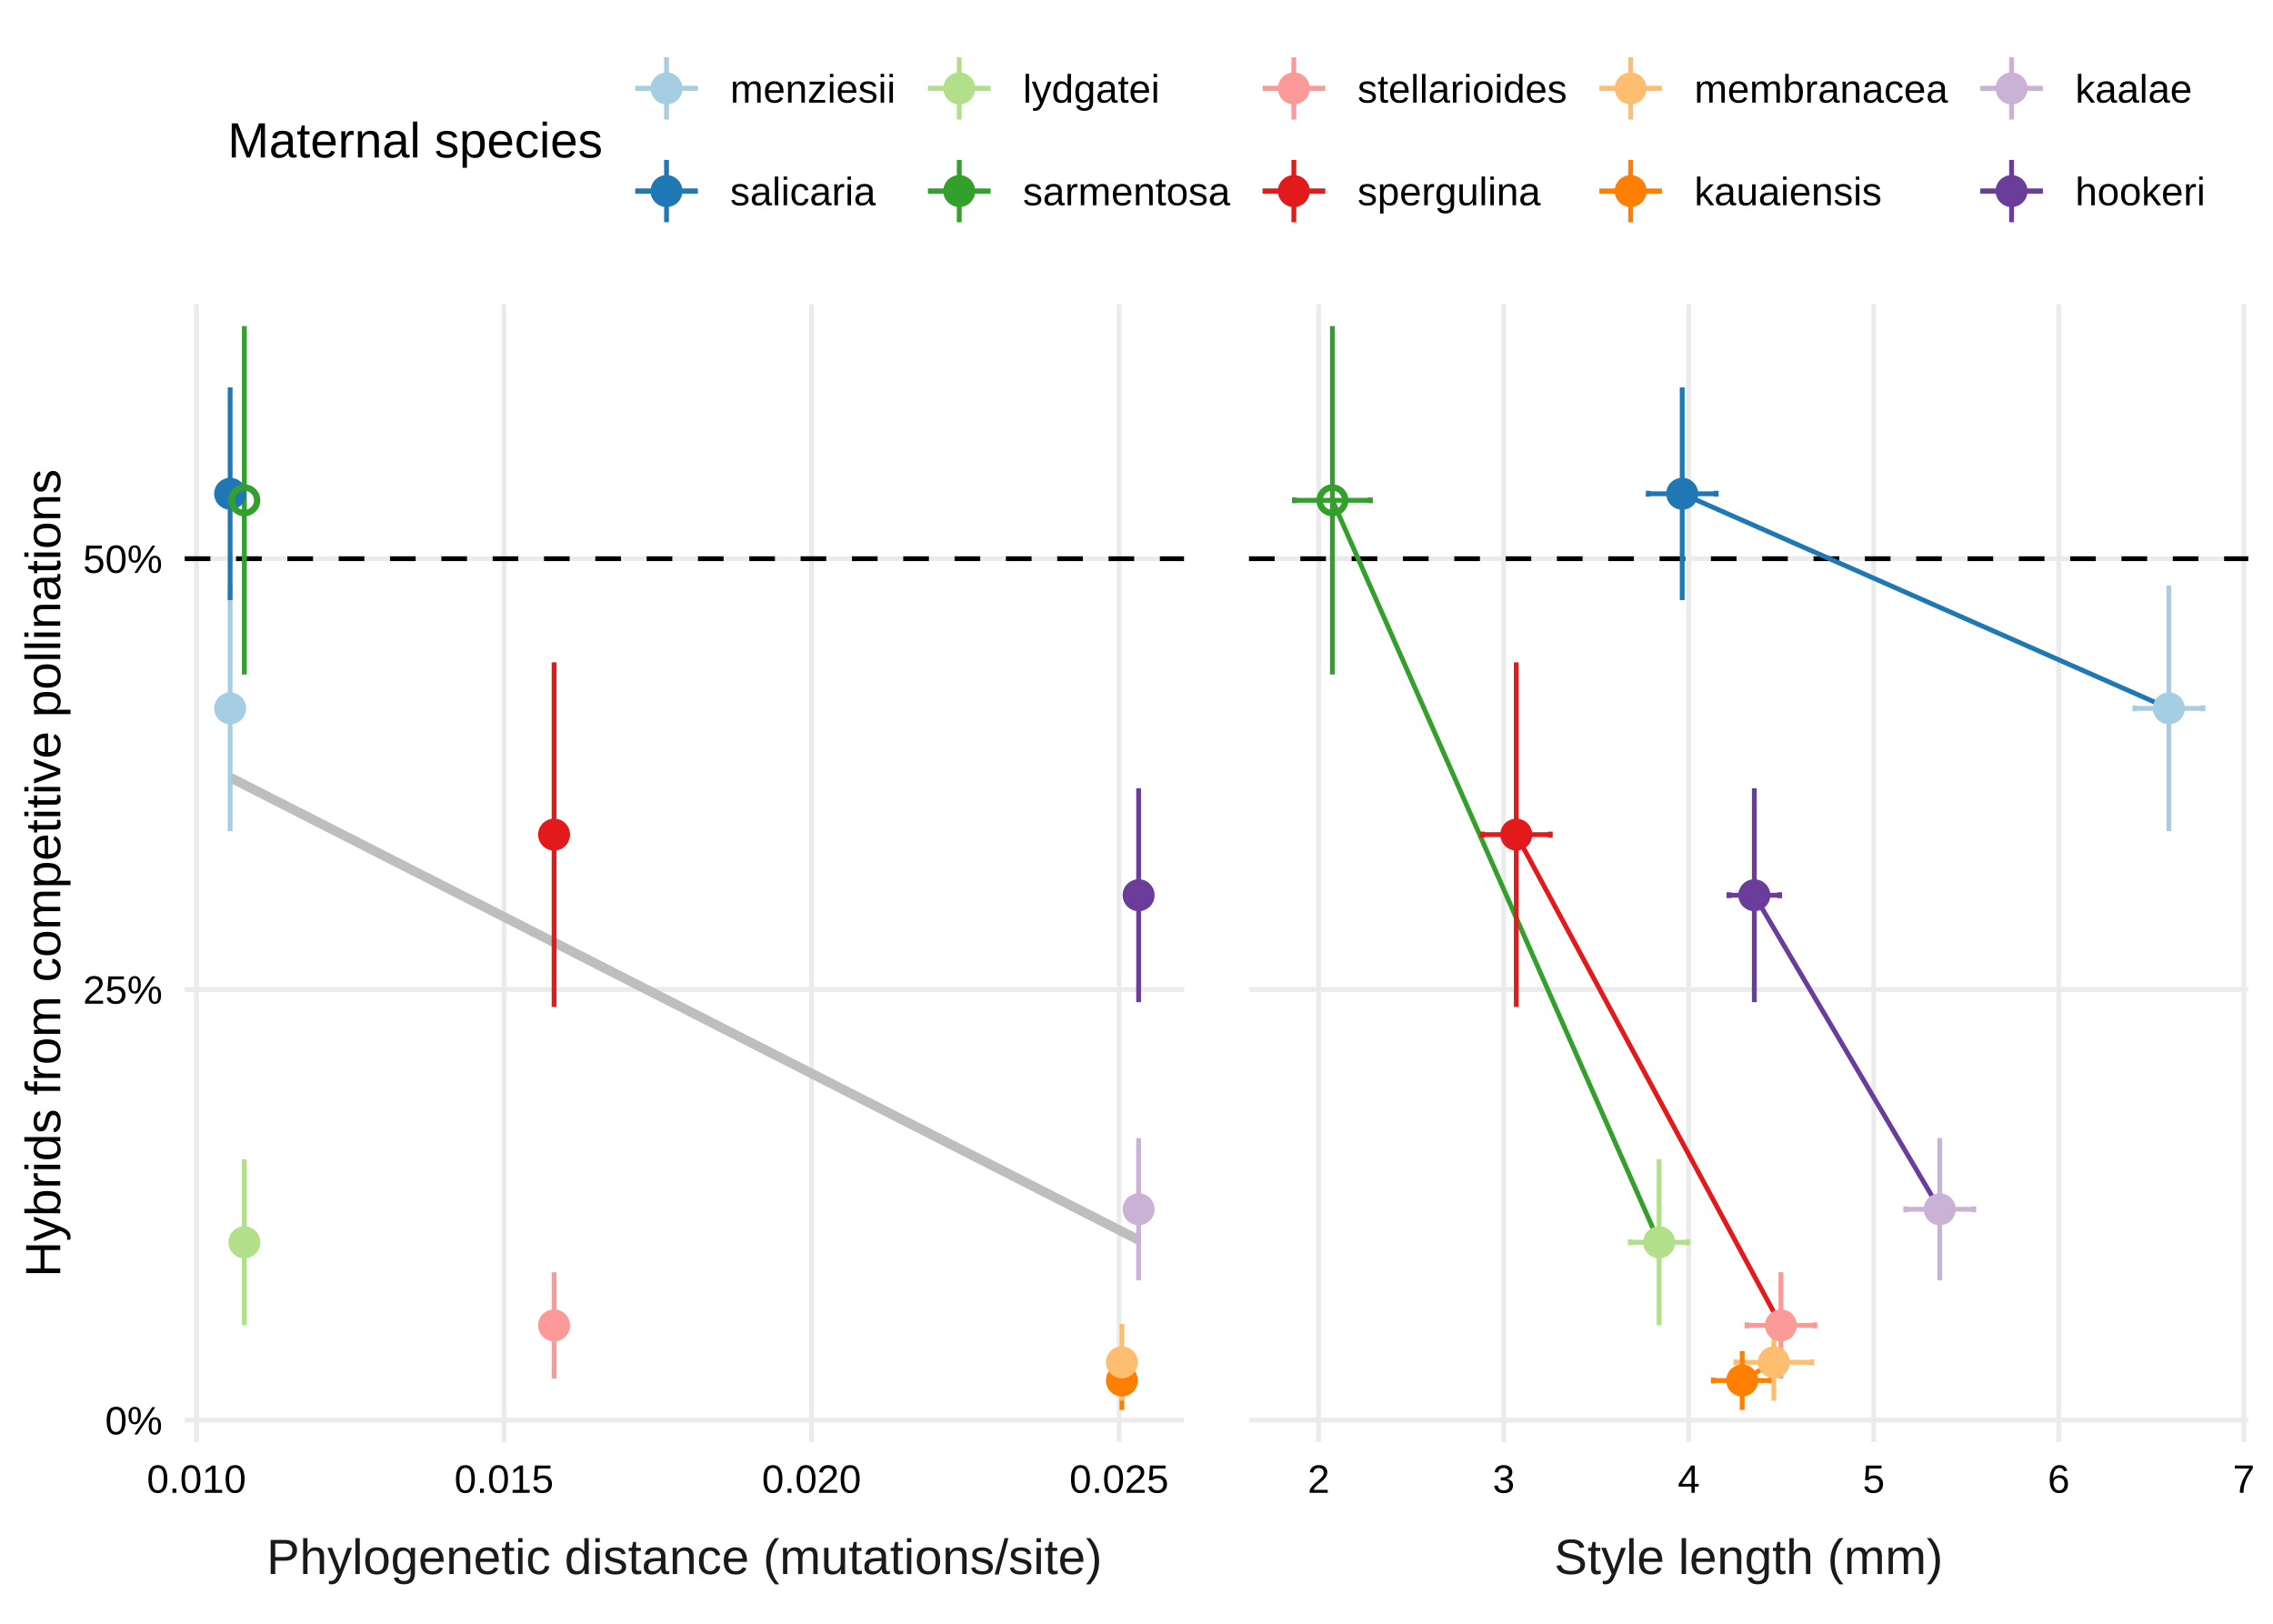
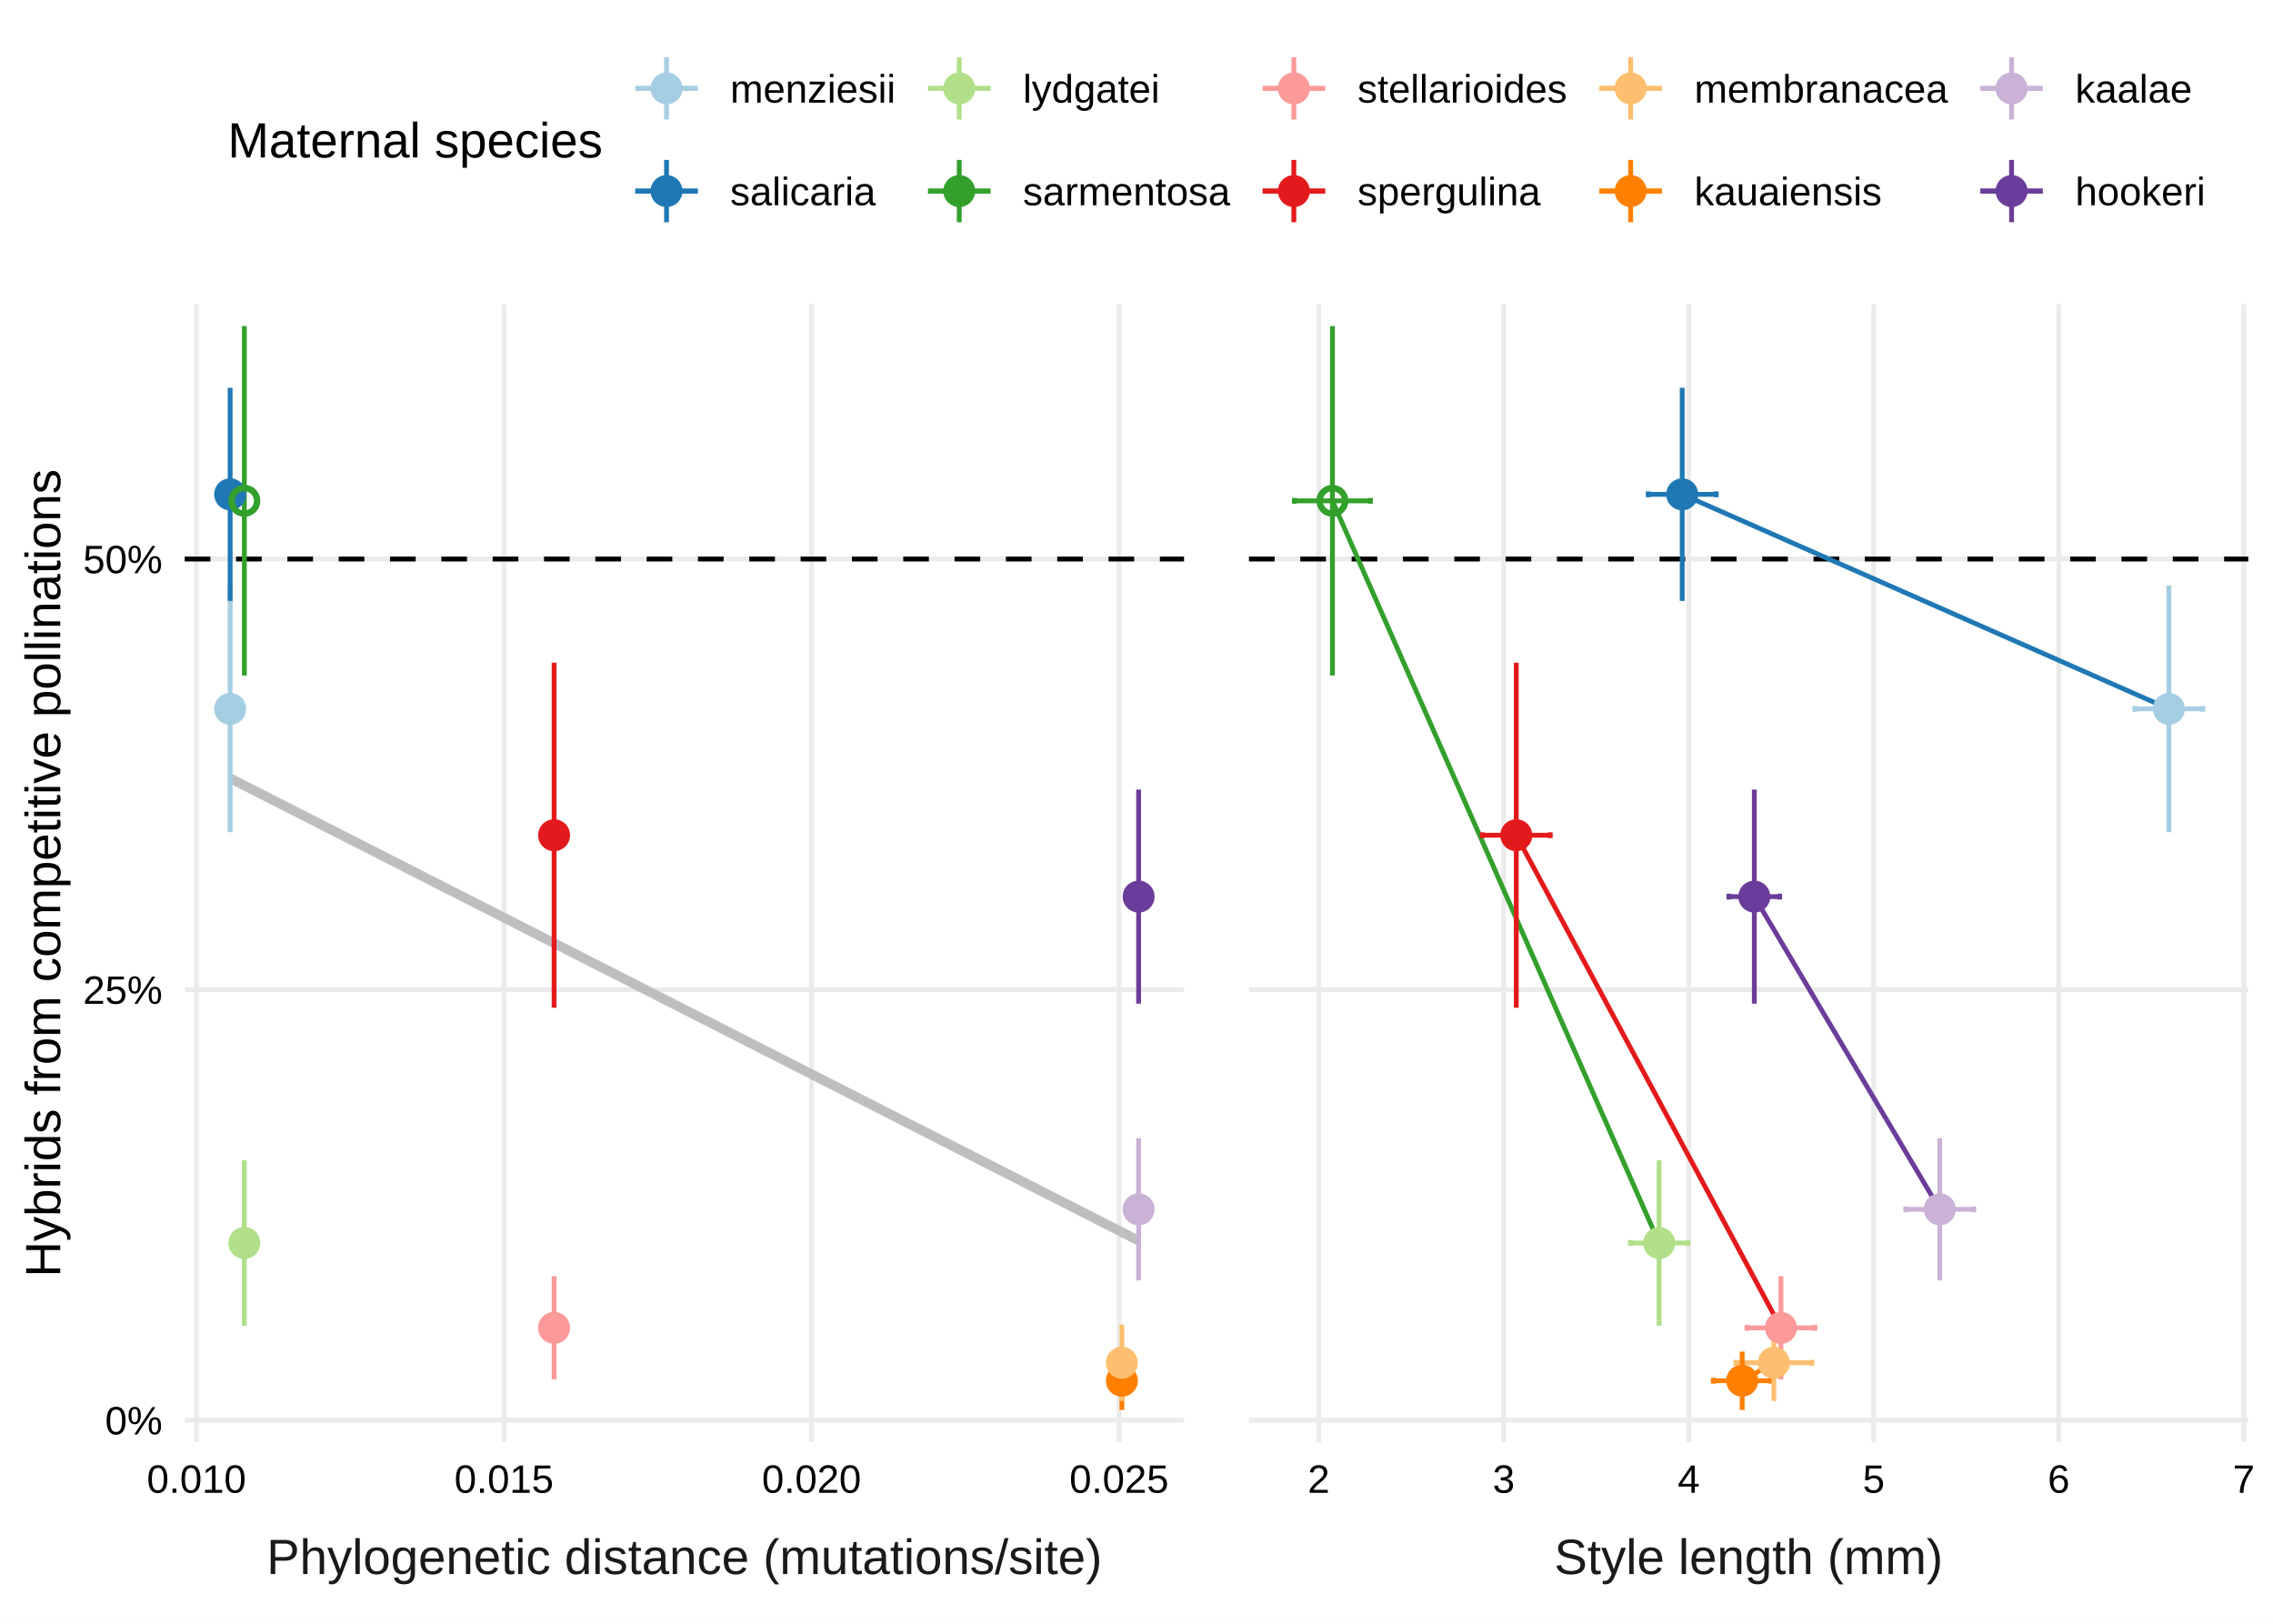
<svg xmlns="http://www.w3.org/2000/svg" width="504.00pt" height="360.00pt" viewBox="0 0 504.00 360.00">
  <g class="svglite">
    <defs>
      <style type="text/css">
    .svglite line, .svglite polyline, .svglite polygon, .svglite path, .svglite rect, .svglite circle {
      fill: none;
      stroke: #000000;
      stroke-linecap: round;
      stroke-linejoin: round;
      stroke-miterlimit: 10.00;
    }
    .svglite text {
      white-space: pre;
    }
    .svglite g.glyphgroup path {
      fill: inherit;
      stroke: none;
    }
  </style>
    </defs>
    <rect width="100%" height="100%" style="stroke: none; fill: #FFFFFF;" />
    <defs>
      <clipPath id="cpMC4wMHw1MDQuMDB8MC4wMHwzNjAuMDA=">
        <rect x="0.00" y="0.00" width="504.00" height="360.00" />
      </clipPath>
    </defs>
    <g clip-path="url(#cpMC4wMHw1MDQuMDB8MC4wMHwzNjAuMDA=)">
</g>
    <defs>
      <clipPath id="cpNDAuOTZ8MjYyLjU0fDY3LjQ0fDMxOS43NA==">
        <rect x="40.96" y="67.44" width="221.58" height="252.30" />
      </clipPath>
    </defs>
    <g clip-path="url(#cpNDAuOTZ8MjYyLjU0fDY3LjQ0fDMxOS43NA==)">
      <polyline points="40.96,314.88 262.54,314.88 " style="stroke-width: 1.07; stroke: #EBEBEB; stroke-linecap: butt;" />
-       <polyline points="40.96,219.38 262.54,219.38 " style="stroke-width: 1.07; stroke: #EBEBEB; stroke-linecap: butt;" />
-       <polyline points="40.96,123.87 262.54,123.87 " style="stroke-width: 1.07; stroke: #EBEBEB; stroke-linecap: butt;" />
+       <polyline points="40.96,219.41 262.54,219.41 " style="stroke-width: 1.07; stroke: #EBEBEB; stroke-linecap: butt;" />
+       <polyline points="40.96,123.94 262.54,123.94 " style="stroke-width: 1.07; stroke: #EBEBEB; stroke-linecap: butt;" />
      <polyline points="43.57,319.74 43.57,67.44 " style="stroke-width: 1.07; stroke: #EBEBEB; stroke-linecap: butt;" />
      <polyline points="111.76,319.74 111.76,67.44 " style="stroke-width: 1.07; stroke: #EBEBEB; stroke-linecap: butt;" />
      <polyline points="179.95,319.74 179.95,67.44 " style="stroke-width: 1.07; stroke: #EBEBEB; stroke-linecap: butt;" />
      <polyline points="248.14,319.74 248.14,67.44 " style="stroke-width: 1.07; stroke: #EBEBEB; stroke-linecap: butt;" />
-       <line x1="40.96" y1="123.87" x2="262.54" y2="123.87" style="stroke-width: 1.07; stroke-dasharray: 5.69,5.69; stroke-linecap: butt;" />
-       <polyline points="51.03,172.37 53.58,173.66 56.13,174.96 58.68,176.26 61.23,177.56 63.78,178.86 66.33,180.15 68.88,181.45 71.43,182.75 73.98,184.05 76.53,185.35 79.08,186.64 81.63,187.94 84.18,189.24 86.73,190.54 89.28,191.84 91.82,193.14 94.37,194.43 96.92,195.73 99.47,197.03 102.02,198.33 104.57,199.63 107.12,200.92 109.67,202.22 112.22,203.52 114.77,204.82 117.32,206.12 119.87,207.42 122.42,208.71 124.97,210.01 127.52,211.31 130.07,212.61 132.62,213.91 135.17,215.20 137.72,216.50 140.27,217.80 142.82,219.10 145.37,220.40 147.92,221.69 150.47,222.99 153.02,224.29 155.57,225.59 158.12,226.89 160.67,228.19 163.22,229.48 165.77,230.78 168.32,232.08 170.87,233.38 173.42,234.68 175.97,235.97 178.52,237.27 181.07,238.57 183.62,239.87 186.17,241.17 188.72,242.47 191.27,243.76 193.82,245.06 196.37,246.36 198.92,247.66 201.47,248.96 204.02,250.25 206.57,251.55 209.12,252.85 211.67,254.15 214.22,255.45 216.77,256.75 219.32,258.04 221.87,259.34 224.42,260.64 226.97,261.94 229.52,263.24 232.07,264.53 234.62,265.83 237.17,267.13 239.72,268.43 242.27,269.73 244.82,271.02 247.37,272.32 249.92,273.62 252.47,274.92 " style="stroke-width: 2.13; stroke: #BEBEBE; stroke-linecap: butt;" />
-       <line x1="252.47" y1="222.19" x2="252.47" y2="174.76" style="stroke-width: 1.07; stroke: #6A3D9A; stroke-linecap: butt;" />
-       <line x1="252.47" y1="283.87" x2="252.47" y2="252.34" style="stroke-width: 1.07; stroke: #CAB2D6; stroke-linecap: butt;" />
-       <line x1="248.76" y1="312.59" x2="248.76" y2="299.55" style="stroke-width: 1.07; stroke: #FF7F00; stroke-linecap: butt;" />
-       <line x1="54.18" y1="293.83" x2="54.18" y2="257.03" style="stroke-width: 1.07; stroke: #B2DF8A; stroke-linecap: butt;" />
-       <line x1="248.76" y1="310.56" x2="248.76" y2="293.51" style="stroke-width: 1.07; stroke: #FDBF6F; stroke-linecap: butt;" />
-       <line x1="51.03" y1="184.29" x2="51.03" y2="129.81" style="stroke-width: 1.07; stroke: #A6CEE3; stroke-linecap: butt;" />
-       <line x1="51.03" y1="133.04" x2="51.03" y2="85.90" style="stroke-width: 1.07; stroke: #1F78B4; stroke-linecap: butt;" />
-       <line x1="54.18" y1="149.55" x2="54.18" y2="72.29" style="stroke-width: 1.07; stroke: #33A02C; stroke-linecap: butt;" />
-       <line x1="122.86" y1="223.24" x2="122.86" y2="146.84" style="stroke-width: 1.07; stroke: #E31A1C; stroke-linecap: butt;" />
-       <line x1="122.86" y1="305.65" x2="122.86" y2="282.06" style="stroke-width: 1.07; stroke: #FB9A99; stroke-linecap: butt;" />
-       <circle cx="252.47" cy="198.48" r="2.84" style="stroke-width: 1.42; stroke: #6A3D9A; fill: #6A3D9A;" />
-       <circle cx="252.47" cy="268.11" r="2.84" style="stroke-width: 1.42; stroke: #CAB2D6; fill: #CAB2D6;" />
-       <circle cx="248.76" cy="306.07" r="2.84" style="stroke-width: 1.42; stroke: #FF7F00; fill: #FF7F00;" />
-       <circle cx="54.18" cy="275.43" r="2.84" style="stroke-width: 1.42; stroke: #B2DF8A; fill: #B2DF8A;" />
-       <circle cx="248.76" cy="302.03" r="2.84" style="stroke-width: 1.42; stroke: #FDBF6F; fill: #FDBF6F;" />
-       <circle cx="51.03" cy="157.05" r="2.84" style="stroke-width: 1.42; stroke: #A6CEE3; fill: #A6CEE3;" />
-       <circle cx="51.03" cy="109.47" r="2.84" style="stroke-width: 1.42; stroke: #1F78B4; fill: #1F78B4;" />
-       <circle cx="54.18" cy="110.92" r="2.84" style="stroke-width: 1.42; stroke: #33A02C;" />
-       <circle cx="122.86" cy="185.04" r="2.84" style="stroke-width: 1.42; stroke: #E31A1C; fill: #E31A1C;" />
-       <circle cx="122.86" cy="293.85" r="2.84" style="stroke-width: 1.42; stroke: #FB9A99; fill: #FB9A99;" />
+       <line x1="40.96" y1="123.94" x2="262.54" y2="123.94" style="stroke-width: 1.07; stroke-dasharray: 5.69,5.69; stroke-linecap: butt;" />
+       <polyline points="51.03,172.55 53.58,173.85 56.13,175.14 58.68,176.44 61.23,177.74 63.78,179.04 66.33,180.34 68.88,181.63 71.43,182.93 73.98,184.23 76.53,185.53 79.08,186.82 81.63,188.12 84.18,189.42 86.73,190.72 89.28,192.02 91.82,193.31 94.37,194.61 96.92,195.91 99.47,197.21 102.02,198.50 104.57,199.80 107.12,201.10 109.67,202.40 112.22,203.69 114.77,204.99 117.32,206.29 119.87,207.59 122.42,208.89 124.97,210.18 127.52,211.48 130.07,212.78 132.62,214.08 135.17,215.37 137.72,216.67 140.27,217.97 142.82,219.27 145.37,220.57 147.92,221.86 150.47,223.16 153.02,224.46 155.57,225.76 158.12,227.05 160.67,228.35 163.22,229.65 165.77,230.95 168.32,232.24 170.87,233.54 173.42,234.84 175.97,236.14 178.52,237.44 181.07,238.73 183.62,240.03 186.17,241.33 188.72,242.63 191.27,243.92 193.82,245.22 196.37,246.52 198.92,247.82 201.47,249.12 204.02,250.41 206.57,251.71 209.12,253.01 211.67,254.31 214.22,255.60 216.77,256.90 219.32,258.20 221.87,259.50 224.42,260.79 226.97,262.09 229.52,263.39 232.07,264.69 234.62,265.99 237.17,267.28 239.72,268.58 242.27,269.88 244.82,271.18 247.37,272.47 249.92,273.77 252.47,275.07 " style="stroke-width: 2.13; stroke: #BEBEBE; stroke-linecap: butt;" />
+       <line x1="252.47" y1="222.53" x2="252.47" y2="175.05" style="stroke-width: 1.07; stroke: #6A3D9A; stroke-linecap: butt;" />
+       <line x1="252.47" y1="283.89" x2="252.47" y2="252.35" style="stroke-width: 1.07; stroke: #CAB2D6; stroke-linecap: butt;" />
+       <line x1="248.76" y1="312.60" x2="248.76" y2="299.64" style="stroke-width: 1.07; stroke: #FF7F00; stroke-linecap: butt;" />
+       <line x1="54.18" y1="293.94" x2="54.18" y2="257.24" style="stroke-width: 1.07; stroke: #B2DF8A; stroke-linecap: butt;" />
+       <line x1="248.76" y1="310.60" x2="248.76" y2="293.67" style="stroke-width: 1.07; stroke: #FDBF6F; stroke-linecap: butt;" />
+       <line x1="51.03" y1="184.51" x2="51.03" y2="129.82" style="stroke-width: 1.07; stroke: #A6CEE3; stroke-linecap: butt;" />
+       <line x1="51.03" y1="133.23" x2="51.03" y2="85.97" style="stroke-width: 1.07; stroke: #1F78B4; stroke-linecap: butt;" />
+       <line x1="54.18" y1="149.78" x2="54.18" y2="72.29" style="stroke-width: 1.07; stroke: #33A02C; stroke-linecap: butt;" />
+       <line x1="122.86" y1="223.43" x2="122.86" y2="146.92" style="stroke-width: 1.07; stroke: #E31A1C; stroke-linecap: butt;" />
+       <line x1="122.86" y1="305.84" x2="122.86" y2="282.95" style="stroke-width: 1.07; stroke: #FB9A99; stroke-linecap: butt;" />
+       <circle cx="252.47" cy="198.79" r="2.84" style="stroke-width: 1.42; stroke: #6A3D9A; fill: #6A3D9A;" />
+       <circle cx="252.47" cy="268.12" r="2.84" style="stroke-width: 1.42; stroke: #CAB2D6; fill: #CAB2D6;" />
+       <circle cx="248.76" cy="306.12" r="2.84" style="stroke-width: 1.42; stroke: #FF7F00; fill: #FF7F00;" />
+       <circle cx="54.18" cy="275.59" r="2.84" style="stroke-width: 1.42; stroke: #B2DF8A; fill: #B2DF8A;" />
+       <circle cx="248.76" cy="302.13" r="2.84" style="stroke-width: 1.42; stroke: #FDBF6F; fill: #FDBF6F;" />
+       <circle cx="51.03" cy="157.16" r="2.84" style="stroke-width: 1.42; stroke: #A6CEE3; fill: #A6CEE3;" />
+       <circle cx="51.03" cy="109.60" r="2.84" style="stroke-width: 1.42; stroke: #1F78B4; fill: #1F78B4;" />
+       <circle cx="54.18" cy="111.04" r="2.84" style="stroke-width: 1.42; stroke: #33A02C;" />
+       <circle cx="122.86" cy="185.18" r="2.84" style="stroke-width: 1.42; stroke: #E31A1C; fill: #E31A1C;" />
+       <circle cx="122.86" cy="294.40" r="2.84" style="stroke-width: 1.42; stroke: #FB9A99; fill: #FB9A99;" />
    </g>
    <g clip-path="url(#cpMC4wMHw1MDQuMDB8MC4wMHwzNjAuMDA=)">
</g>
    <defs>
      <clipPath id="cpMjc2Ljk0fDQ5OC41Mnw2Ny40NHwzMTkuNzQ=">
        <rect x="276.94" y="67.44" width="221.58" height="252.30" />
      </clipPath>
    </defs>
    <g clip-path="url(#cpMjc2Ljk0fDQ5OC41Mnw2Ny40NHwzMTkuNzQ=)">
      <polyline points="276.94,314.88 498.52,314.88 " style="stroke-width: 1.07; stroke: #EBEBEB; stroke-linecap: butt;" />
-       <polyline points="276.94,219.38 498.52,219.38 " style="stroke-width: 1.07; stroke: #EBEBEB; stroke-linecap: butt;" />
-       <polyline points="276.94,123.87 498.52,123.87 " style="stroke-width: 1.07; stroke: #EBEBEB; stroke-linecap: butt;" />
+       <polyline points="276.94,219.41 498.52,219.41 " style="stroke-width: 1.07; stroke: #EBEBEB; stroke-linecap: butt;" />
+       <polyline points="276.94,123.94 498.52,123.94 " style="stroke-width: 1.07; stroke: #EBEBEB; stroke-linecap: butt;" />
      <polyline points="292.40,319.74 292.40,67.44 " style="stroke-width: 1.07; stroke: #EBEBEB; stroke-linecap: butt;" />
      <polyline points="333.43,319.74 333.43,67.44 " style="stroke-width: 1.07; stroke: #EBEBEB; stroke-linecap: butt;" />
      <polyline points="374.45,319.74 374.45,67.44 " style="stroke-width: 1.07; stroke: #EBEBEB; stroke-linecap: butt;" />
      <polyline points="415.47,319.74 415.47,67.44 " style="stroke-width: 1.07; stroke: #EBEBEB; stroke-linecap: butt;" />
      <polyline points="456.49,319.74 456.49,67.44 " style="stroke-width: 1.07; stroke: #EBEBEB; stroke-linecap: butt;" />
      <polyline points="497.52,319.74 497.52,67.44 " style="stroke-width: 1.07; stroke: #EBEBEB; stroke-linecap: butt;" />
-       <line x1="276.94" y1="123.87" x2="498.52" y2="123.87" style="stroke-width: 1.07; stroke-dasharray: 5.69,5.69; stroke-linecap: butt;" />
-       <line x1="373.00" y1="109.47" x2="480.91" y2="157.05" style="stroke-width: 1.07; stroke: #1F78B4; stroke-linecap: butt;" />
-       <line x1="295.44" y1="110.92" x2="367.88" y2="275.43" style="stroke-width: 1.07; stroke: #33A02C; stroke-linecap: butt;" />
-       <line x1="336.21" y1="185.04" x2="394.89" y2="293.85" style="stroke-width: 1.07; stroke: #E31A1C; stroke-linecap: butt;" />
-       <line x1="386.30" y1="306.07" x2="393.32" y2="302.03" style="stroke-width: 1.07; stroke: #FF7F00; stroke-linecap: butt;" />
-       <line x1="388.99" y1="198.48" x2="430.11" y2="268.11" style="stroke-width: 1.07; stroke: #6A3D9A; stroke-linecap: butt;" />
-       <polyline points="394.62,199.13 394.62,197.82 " style="stroke-width: 1.07; stroke: #6A3D9A; stroke-linecap: butt;" />
-       <polyline points="394.62,198.48 383.36,198.48 " style="stroke-width: 1.07; stroke: #6A3D9A; stroke-linecap: butt;" />
-       <polyline points="383.36,199.13 383.36,197.82 " style="stroke-width: 1.07; stroke: #6A3D9A; stroke-linecap: butt;" />
-       <polyline points="437.65,268.76 437.65,267.45 " style="stroke-width: 1.07; stroke: #CAB2D6; stroke-linecap: butt;" />
-       <polyline points="437.65,268.11 422.57,268.11 " style="stroke-width: 1.07; stroke: #CAB2D6; stroke-linecap: butt;" />
-       <polyline points="422.57,268.76 422.57,267.45 " style="stroke-width: 1.07; stroke: #CAB2D6; stroke-linecap: butt;" />
-       <polyline points="392.71,306.72 392.71,305.41 " style="stroke-width: 1.07; stroke: #FF7F00; stroke-linecap: butt;" />
-       <polyline points="392.71,306.07 379.90,306.07 " style="stroke-width: 1.07; stroke: #FF7F00; stroke-linecap: butt;" />
-       <polyline points="379.90,306.72 379.90,305.41 " style="stroke-width: 1.07; stroke: #FF7F00; stroke-linecap: butt;" />
-       <polyline points="374.26,276.08 374.26,274.77 " style="stroke-width: 1.07; stroke: #B2DF8A; stroke-linecap: butt;" />
-       <polyline points="374.26,275.43 361.51,275.43 " style="stroke-width: 1.07; stroke: #B2DF8A; stroke-linecap: butt;" />
-       <polyline points="361.51,276.08 361.51,274.77 " style="stroke-width: 1.07; stroke: #B2DF8A; stroke-linecap: butt;" />
-       <polyline points="401.75,302.68 401.75,301.38 " style="stroke-width: 1.07; stroke: #FDBF6F; stroke-linecap: butt;" />
-       <polyline points="401.75,302.03 384.89,302.03 " style="stroke-width: 1.07; stroke: #FDBF6F; stroke-linecap: butt;" />
-       <polyline points="384.89,302.68 384.89,301.38 " style="stroke-width: 1.07; stroke: #FDBF6F; stroke-linecap: butt;" />
-       <polyline points="488.45,157.70 488.45,156.40 " style="stroke-width: 1.07; stroke: #A6CEE3; stroke-linecap: butt;" />
-       <polyline points="488.45,157.05 473.37,157.05 " style="stroke-width: 1.07; stroke: #A6CEE3; stroke-linecap: butt;" />
-       <polyline points="473.37,157.70 473.37,156.40 " style="stroke-width: 1.07; stroke: #A6CEE3; stroke-linecap: butt;" />
-       <polyline points="380.54,110.12 380.54,108.81 " style="stroke-width: 1.07; stroke: #1F78B4; stroke-linecap: butt;" />
-       <polyline points="380.54,109.47 365.47,109.47 " style="stroke-width: 1.07; stroke: #1F78B4; stroke-linecap: butt;" />
-       <polyline points="365.47,110.12 365.47,108.81 " style="stroke-width: 1.07; stroke: #1F78B4; stroke-linecap: butt;" />
-       <polyline points="303.87,111.57 303.87,110.27 " style="stroke-width: 1.07; stroke: #33A02C; stroke-linecap: butt;" />
-       <polyline points="303.87,110.92 287.01,110.92 " style="stroke-width: 1.07; stroke: #33A02C; stroke-linecap: butt;" />
-       <polyline points="287.01,111.57 287.01,110.27 " style="stroke-width: 1.07; stroke: #33A02C; stroke-linecap: butt;" />
-       <polyline points="343.75,185.70 343.75,184.39 " style="stroke-width: 1.07; stroke: #E31A1C; stroke-linecap: butt;" />
-       <polyline points="343.75,185.04 328.68,185.04 " style="stroke-width: 1.07; stroke: #E31A1C; stroke-linecap: butt;" />
-       <polyline points="328.68,185.70 328.68,184.39 " style="stroke-width: 1.07; stroke: #E31A1C; stroke-linecap: butt;" />
-       <polyline points="402.43,294.51 402.43,293.20 " style="stroke-width: 1.07; stroke: #FB9A99; stroke-linecap: butt;" />
-       <polyline points="402.43,293.85 387.36,293.85 " style="stroke-width: 1.07; stroke: #FB9A99; stroke-linecap: butt;" />
-       <polyline points="387.36,294.51 387.36,293.20 " style="stroke-width: 1.07; stroke: #FB9A99; stroke-linecap: butt;" />
-       <line x1="388.99" y1="222.19" x2="388.99" y2="174.76" style="stroke-width: 1.07; stroke: #6A3D9A; stroke-linecap: butt;" />
-       <line x1="430.11" y1="283.87" x2="430.11" y2="252.34" style="stroke-width: 1.07; stroke: #CAB2D6; stroke-linecap: butt;" />
-       <line x1="386.30" y1="312.59" x2="386.30" y2="299.55" style="stroke-width: 1.07; stroke: #FF7F00; stroke-linecap: butt;" />
-       <line x1="367.88" y1="293.83" x2="367.88" y2="257.03" style="stroke-width: 1.07; stroke: #B2DF8A; stroke-linecap: butt;" />
-       <line x1="393.32" y1="310.56" x2="393.32" y2="293.51" style="stroke-width: 1.07; stroke: #FDBF6F; stroke-linecap: butt;" />
-       <line x1="480.91" y1="184.29" x2="480.91" y2="129.81" style="stroke-width: 1.07; stroke: #A6CEE3; stroke-linecap: butt;" />
-       <line x1="373.00" y1="133.04" x2="373.00" y2="85.90" style="stroke-width: 1.07; stroke: #1F78B4; stroke-linecap: butt;" />
-       <line x1="295.44" y1="149.55" x2="295.44" y2="72.29" style="stroke-width: 1.07; stroke: #33A02C; stroke-linecap: butt;" />
-       <line x1="336.21" y1="223.24" x2="336.21" y2="146.84" style="stroke-width: 1.07; stroke: #E31A1C; stroke-linecap: butt;" />
-       <line x1="394.89" y1="305.65" x2="394.89" y2="282.06" style="stroke-width: 1.07; stroke: #FB9A99; stroke-linecap: butt;" />
-       <circle cx="388.99" cy="198.48" r="2.84" style="stroke-width: 1.42; stroke: #6A3D9A; fill: #6A3D9A;" />
-       <circle cx="430.11" cy="268.11" r="2.84" style="stroke-width: 1.42; stroke: #CAB2D6; fill: #CAB2D6;" />
-       <circle cx="386.30" cy="306.07" r="2.84" style="stroke-width: 1.42; stroke: #FF7F00; fill: #FF7F00;" />
-       <circle cx="367.88" cy="275.43" r="2.84" style="stroke-width: 1.42; stroke: #B2DF8A; fill: #B2DF8A;" />
-       <circle cx="393.32" cy="302.03" r="2.84" style="stroke-width: 1.42; stroke: #FDBF6F; fill: #FDBF6F;" />
-       <circle cx="480.91" cy="157.05" r="2.84" style="stroke-width: 1.42; stroke: #A6CEE3; fill: #A6CEE3;" />
-       <circle cx="373.00" cy="109.47" r="2.84" style="stroke-width: 1.42; stroke: #1F78B4; fill: #1F78B4;" />
-       <circle cx="295.44" cy="110.92" r="2.84" style="stroke-width: 1.42; stroke: #33A02C;" />
-       <circle cx="336.21" cy="185.04" r="2.84" style="stroke-width: 1.42; stroke: #E31A1C; fill: #E31A1C;" />
-       <circle cx="394.89" cy="293.85" r="2.84" style="stroke-width: 1.42; stroke: #FB9A99; fill: #FB9A99;" />
+       <line x1="276.94" y1="123.94" x2="498.52" y2="123.94" style="stroke-width: 1.07; stroke-dasharray: 5.69,5.69; stroke-linecap: butt;" />
+       <line x1="373.00" y1="109.60" x2="480.91" y2="157.16" style="stroke-width: 1.07; stroke: #1F78B4; stroke-linecap: butt;" />
+       <line x1="295.44" y1="111.04" x2="367.88" y2="275.59" style="stroke-width: 1.07; stroke: #33A02C; stroke-linecap: butt;" />
+       <line x1="336.21" y1="185.18" x2="394.89" y2="294.40" style="stroke-width: 1.07; stroke: #E31A1C; stroke-linecap: butt;" />
+       <line x1="386.30" y1="306.12" x2="393.32" y2="302.13" style="stroke-width: 1.07; stroke: #FF7F00; stroke-linecap: butt;" />
+       <line x1="388.99" y1="198.79" x2="430.11" y2="268.12" style="stroke-width: 1.07; stroke: #6A3D9A; stroke-linecap: butt;" />
+       <polyline points="394.62,199.44 394.62,198.15 " style="stroke-width: 1.07; stroke: #6A3D9A; stroke-linecap: butt;" />
+       <polyline points="394.62,198.79 383.36,198.79 " style="stroke-width: 1.07; stroke: #6A3D9A; stroke-linecap: butt;" />
+       <polyline points="383.36,199.44 383.36,198.15 " style="stroke-width: 1.07; stroke: #6A3D9A; stroke-linecap: butt;" />
+       <polyline points="437.65,268.76 437.65,267.47 " style="stroke-width: 1.07; stroke: #CAB2D6; stroke-linecap: butt;" />
+       <polyline points="437.65,268.12 422.57,268.12 " style="stroke-width: 1.07; stroke: #CAB2D6; stroke-linecap: butt;" />
+       <polyline points="422.57,268.76 422.57,267.47 " style="stroke-width: 1.07; stroke: #CAB2D6; stroke-linecap: butt;" />
+       <polyline points="392.71,306.77 392.71,305.47 " style="stroke-width: 1.07; stroke: #FF7F00; stroke-linecap: butt;" />
+       <polyline points="392.71,306.12 379.90,306.12 " style="stroke-width: 1.07; stroke: #FF7F00; stroke-linecap: butt;" />
+       <polyline points="379.90,306.77 379.90,305.47 " style="stroke-width: 1.07; stroke: #FF7F00; stroke-linecap: butt;" />
+       <polyline points="374.26,276.24 374.26,274.94 " style="stroke-width: 1.07; stroke: #B2DF8A; stroke-linecap: butt;" />
+       <polyline points="374.26,275.59 361.51,275.59 " style="stroke-width: 1.07; stroke: #B2DF8A; stroke-linecap: butt;" />
+       <polyline points="361.51,276.24 361.51,274.94 " style="stroke-width: 1.07; stroke: #B2DF8A; stroke-linecap: butt;" />
+       <polyline points="401.75,302.78 401.75,301.49 " style="stroke-width: 1.07; stroke: #FDBF6F; stroke-linecap: butt;" />
+       <polyline points="401.75,302.13 384.89,302.13 " style="stroke-width: 1.07; stroke: #FDBF6F; stroke-linecap: butt;" />
+       <polyline points="384.89,302.78 384.89,301.49 " style="stroke-width: 1.07; stroke: #FDBF6F; stroke-linecap: butt;" />
+       <polyline points="488.45,157.81 488.45,156.52 " style="stroke-width: 1.07; stroke: #A6CEE3; stroke-linecap: butt;" />
+       <polyline points="488.45,157.16 473.37,157.16 " style="stroke-width: 1.07; stroke: #A6CEE3; stroke-linecap: butt;" />
+       <polyline points="473.37,157.81 473.37,156.52 " style="stroke-width: 1.07; stroke: #A6CEE3; stroke-linecap: butt;" />
+       <polyline points="380.54,110.24 380.54,108.95 " style="stroke-width: 1.07; stroke: #1F78B4; stroke-linecap: butt;" />
+       <polyline points="380.54,109.60 365.47,109.60 " style="stroke-width: 1.07; stroke: #1F78B4; stroke-linecap: butt;" />
+       <polyline points="365.47,110.24 365.47,108.95 " style="stroke-width: 1.07; stroke: #1F78B4; stroke-linecap: butt;" />
+       <polyline points="303.87,111.68 303.87,110.39 " style="stroke-width: 1.07; stroke: #33A02C; stroke-linecap: butt;" />
+       <polyline points="303.87,111.04 287.01,111.04 " style="stroke-width: 1.07; stroke: #33A02C; stroke-linecap: butt;" />
+       <polyline points="287.01,111.68 287.01,110.39 " style="stroke-width: 1.07; stroke: #33A02C; stroke-linecap: butt;" />
+       <polyline points="343.75,185.82 343.75,184.53 " style="stroke-width: 1.07; stroke: #E31A1C; stroke-linecap: butt;" />
+       <polyline points="343.75,185.18 328.68,185.18 " style="stroke-width: 1.07; stroke: #E31A1C; stroke-linecap: butt;" />
+       <polyline points="328.68,185.82 328.68,184.53 " style="stroke-width: 1.07; stroke: #E31A1C; stroke-linecap: butt;" />
+       <polyline points="402.43,295.04 402.43,293.75 " style="stroke-width: 1.07; stroke: #FB9A99; stroke-linecap: butt;" />
+       <polyline points="402.43,294.40 387.36,294.40 " style="stroke-width: 1.07; stroke: #FB9A99; stroke-linecap: butt;" />
+       <polyline points="387.36,295.04 387.36,293.75 " style="stroke-width: 1.07; stroke: #FB9A99; stroke-linecap: butt;" />
+       <line x1="388.99" y1="222.53" x2="388.99" y2="175.05" style="stroke-width: 1.07; stroke: #6A3D9A; stroke-linecap: butt;" />
+       <line x1="430.11" y1="283.89" x2="430.11" y2="252.35" style="stroke-width: 1.07; stroke: #CAB2D6; stroke-linecap: butt;" />
+       <line x1="386.30" y1="312.60" x2="386.30" y2="299.64" style="stroke-width: 1.07; stroke: #FF7F00; stroke-linecap: butt;" />
+       <line x1="367.88" y1="293.94" x2="367.88" y2="257.24" style="stroke-width: 1.07; stroke: #B2DF8A; stroke-linecap: butt;" />
+       <line x1="393.32" y1="310.60" x2="393.32" y2="293.67" style="stroke-width: 1.07; stroke: #FDBF6F; stroke-linecap: butt;" />
+       <line x1="480.91" y1="184.51" x2="480.91" y2="129.82" style="stroke-width: 1.07; stroke: #A6CEE3; stroke-linecap: butt;" />
+       <line x1="373.00" y1="133.23" x2="373.00" y2="85.97" style="stroke-width: 1.07; stroke: #1F78B4; stroke-linecap: butt;" />
+       <line x1="295.44" y1="149.78" x2="295.44" y2="72.29" style="stroke-width: 1.07; stroke: #33A02C; stroke-linecap: butt;" />
+       <line x1="336.21" y1="223.43" x2="336.21" y2="146.92" style="stroke-width: 1.07; stroke: #E31A1C; stroke-linecap: butt;" />
+       <line x1="394.89" y1="305.84" x2="394.89" y2="282.95" style="stroke-width: 1.07; stroke: #FB9A99; stroke-linecap: butt;" />
+       <circle cx="388.99" cy="198.79" r="2.84" style="stroke-width: 1.42; stroke: #6A3D9A; fill: #6A3D9A;" />
+       <circle cx="430.11" cy="268.12" r="2.84" style="stroke-width: 1.42; stroke: #CAB2D6; fill: #CAB2D6;" />
+       <circle cx="386.30" cy="306.12" r="2.84" style="stroke-width: 1.42; stroke: #FF7F00; fill: #FF7F00;" />
+       <circle cx="367.88" cy="275.59" r="2.84" style="stroke-width: 1.42; stroke: #B2DF8A; fill: #B2DF8A;" />
+       <circle cx="393.32" cy="302.13" r="2.84" style="stroke-width: 1.42; stroke: #FDBF6F; fill: #FDBF6F;" />
+       <circle cx="480.91" cy="157.16" r="2.84" style="stroke-width: 1.42; stroke: #A6CEE3; fill: #A6CEE3;" />
+       <circle cx="373.00" cy="109.60" r="2.84" style="stroke-width: 1.42; stroke: #1F78B4; fill: #1F78B4;" />
+       <circle cx="295.44" cy="111.04" r="2.84" style="stroke-width: 1.42; stroke: #33A02C;" />
+       <circle cx="336.21" cy="185.18" r="2.84" style="stroke-width: 1.42; stroke: #E31A1C; fill: #E31A1C;" />
+       <circle cx="394.89" cy="294.40" r="2.84" style="stroke-width: 1.42; stroke: #FB9A99; fill: #FB9A99;" />
    </g>
    <g clip-path="url(#cpMC4wMHw1MDQuMDB8MC4wMHwzNjAuMDA=)">
</g>
    <defs>
      <clipPath id="cpNDAuOTZ8MjYyLjU0fDMzNS41NnwzNTQuNTI=">
        <rect x="40.96" y="335.56" width="221.58" height="18.96" />
      </clipPath>
    </defs>
    <g clip-path="url(#cpNDAuOTZ8MjYyLjU0fDMzNS41NnwzNTQuNTI=)">
      <text x="151.75" y="348.98" text-anchor="middle" style="font-size: 11.00px;fill: #1A1A1A; font-family: &quot;Arial&quot;;">Phylogenetic distance (mutations/site)</text>
    </g>
    <g clip-path="url(#cpMC4wMHw1MDQuMDB8MC4wMHwzNjAuMDA=)">
</g>
    <defs>
      <clipPath id="cpMjc2Ljk0fDQ5OC41MnwzMzUuNTZ8MzU0LjUy">
        <rect x="276.94" y="335.56" width="221.58" height="18.96" />
      </clipPath>
    </defs>
    <g clip-path="url(#cpMjc2Ljk0fDQ5OC41MnwzMzUuNTZ8MzU0LjUy)">
      <text x="387.73" y="348.98" text-anchor="middle" style="font-size: 11.00px;fill: #1A1A1A; font-family: &quot;Arial&quot;;">Style length (mm)</text>
    </g>
    <g clip-path="url(#cpMC4wMHw1MDQuMDB8MC4wMHwzNjAuMDA=)">
      <text x="43.57" y="330.97" text-anchor="middle" style="font-size: 8.80px; font-family: &quot;Arial&quot;;">0.010</text>
      <text x="111.76" y="330.97" text-anchor="middle" style="font-size: 8.80px; font-family: &quot;Arial&quot;;">0.015</text>
      <text x="179.95" y="330.97" text-anchor="middle" style="font-size: 8.80px; font-family: &quot;Arial&quot;;">0.020</text>
      <text x="248.14" y="330.97" text-anchor="middle" style="font-size: 8.80px; font-family: &quot;Arial&quot;;">0.025</text>
      <text x="292.40" y="330.97" text-anchor="middle" style="font-size: 8.80px; font-family: &quot;Arial&quot;;">2</text>
      <text x="333.43" y="330.97" text-anchor="middle" style="font-size: 8.80px; font-family: &quot;Arial&quot;;">3</text>
      <text x="374.45" y="330.97" text-anchor="middle" style="font-size: 8.80px; font-family: &quot;Arial&quot;;">4</text>
      <text x="415.47" y="330.97" text-anchor="middle" style="font-size: 8.80px; font-family: &quot;Arial&quot;;">5</text>
      <text x="456.49" y="330.97" text-anchor="middle" style="font-size: 8.80px; font-family: &quot;Arial&quot;;">6</text>
      <text x="497.52" y="330.97" text-anchor="middle" style="font-size: 8.80px; font-family: &quot;Arial&quot;;">7</text>
      <text x="36.02" y="318.03" text-anchor="end" style="font-size: 8.80px; font-family: &quot;Arial&quot;;">0%</text>
-       <text x="36.02" y="222.53" text-anchor="end" style="font-size: 8.80px; font-family: &quot;Arial&quot;;">25%</text>
-       <text x="36.02" y="127.02" text-anchor="end" style="font-size: 8.80px; font-family: &quot;Arial&quot;;">50%</text>
+       <text x="36.02" y="222.56" text-anchor="end" style="font-size: 8.80px; font-family: &quot;Arial&quot;;">25%</text>
+       <text x="36.02" y="127.09" text-anchor="end" style="font-size: 8.80px; font-family: &quot;Arial&quot;;">50%</text>
      <text transform="translate(13.36,193.59) rotate(-90)" text-anchor="middle" style="font-size: 11.00px; font-family: &quot;Arial&quot;;">Hybrids from competitive pollinations</text>
      <text x="50.48" y="34.92" style="font-size: 11.00px; font-family: &quot;Arial&quot;;">Maternal species</text>
      <line x1="140.88" y1="19.60" x2="154.70" y2="19.60" style="stroke-width: 1.07; stroke: #A6CEE3; stroke-linecap: butt;" />
      <line x1="140.88" y1="19.60" x2="154.70" y2="19.60" style="stroke-width: 1.07; stroke: #A6CEE3; stroke-linecap: butt;" />
      <line x1="147.79" y1="26.51" x2="147.79" y2="12.69" style="stroke-width: 1.07; stroke: #A6CEE3; stroke-linecap: butt;" />
      <circle cx="147.79" cy="19.60" r="2.84" style="stroke-width: 1.42; stroke: #A6CEE3; fill: #A6CEE3;" />
      <line x1="140.88" y1="42.36" x2="154.70" y2="42.36" style="stroke-width: 1.07; stroke: #1F78B4; stroke-linecap: butt;" />
      <line x1="140.88" y1="42.36" x2="154.70" y2="42.36" style="stroke-width: 1.07; stroke: #1F78B4; stroke-linecap: butt;" />
      <line x1="147.79" y1="49.27" x2="147.79" y2="35.45" style="stroke-width: 1.07; stroke: #1F78B4; stroke-linecap: butt;" />
      <circle cx="147.79" cy="42.36" r="2.84" style="stroke-width: 1.42; stroke: #1F78B4; fill: #1F78B4;" />
      <line x1="205.79" y1="19.60" x2="219.61" y2="19.60" style="stroke-width: 1.07; stroke: #B2DF8A; stroke-linecap: butt;" />
      <line x1="205.79" y1="19.60" x2="219.61" y2="19.60" style="stroke-width: 1.07; stroke: #B2DF8A; stroke-linecap: butt;" />
      <line x1="212.70" y1="26.51" x2="212.70" y2="12.69" style="stroke-width: 1.07; stroke: #B2DF8A; stroke-linecap: butt;" />
      <circle cx="212.70" cy="19.60" r="2.84" style="stroke-width: 1.42; stroke: #B2DF8A; fill: #B2DF8A;" />
      <line x1="205.79" y1="42.36" x2="219.61" y2="42.36" style="stroke-width: 1.07; stroke: #33A02C; stroke-linecap: butt;" />
      <line x1="205.79" y1="42.36" x2="219.61" y2="42.36" style="stroke-width: 1.07; stroke: #33A02C; stroke-linecap: butt;" />
      <line x1="212.70" y1="49.27" x2="212.70" y2="35.45" style="stroke-width: 1.07; stroke: #33A02C; stroke-linecap: butt;" />
      <circle cx="212.70" cy="42.36" r="2.84" style="stroke-width: 1.42; stroke: #33A02C; fill: #33A02C;" />
      <line x1="279.98" y1="19.60" x2="293.81" y2="19.60" style="stroke-width: 1.07; stroke: #FB9A99; stroke-linecap: butt;" />
      <line x1="279.98" y1="19.60" x2="293.81" y2="19.60" style="stroke-width: 1.07; stroke: #FB9A99; stroke-linecap: butt;" />
      <line x1="286.89" y1="26.51" x2="286.89" y2="12.69" style="stroke-width: 1.07; stroke: #FB9A99; stroke-linecap: butt;" />
      <circle cx="286.89" cy="19.60" r="2.84" style="stroke-width: 1.42; stroke: #FB9A99; fill: #FB9A99;" />
      <line x1="279.98" y1="42.36" x2="293.81" y2="42.36" style="stroke-width: 1.07; stroke: #E31A1C; stroke-linecap: butt;" />
      <line x1="279.98" y1="42.36" x2="293.81" y2="42.36" style="stroke-width: 1.07; stroke: #E31A1C; stroke-linecap: butt;" />
      <line x1="286.89" y1="49.27" x2="286.89" y2="35.45" style="stroke-width: 1.07; stroke: #E31A1C; stroke-linecap: butt;" />
      <circle cx="286.89" cy="42.36" r="2.84" style="stroke-width: 1.42; stroke: #E31A1C; fill: #E31A1C;" />
      <line x1="354.66" y1="19.60" x2="368.48" y2="19.60" style="stroke-width: 1.07; stroke: #FDBF6F; stroke-linecap: butt;" />
      <line x1="354.66" y1="19.60" x2="368.48" y2="19.60" style="stroke-width: 1.07; stroke: #FDBF6F; stroke-linecap: butt;" />
      <line x1="361.57" y1="26.51" x2="361.57" y2="12.69" style="stroke-width: 1.07; stroke: #FDBF6F; stroke-linecap: butt;" />
      <circle cx="361.57" cy="19.60" r="2.84" style="stroke-width: 1.42; stroke: #FDBF6F; fill: #FDBF6F;" />
      <line x1="354.66" y1="42.36" x2="368.48" y2="42.36" style="stroke-width: 1.07; stroke: #FF7F00; stroke-linecap: butt;" />
      <line x1="354.66" y1="42.36" x2="368.48" y2="42.36" style="stroke-width: 1.07; stroke: #FF7F00; stroke-linecap: butt;" />
      <line x1="361.57" y1="49.27" x2="361.57" y2="35.45" style="stroke-width: 1.07; stroke: #FF7F00; stroke-linecap: butt;" />
      <circle cx="361.57" cy="42.36" r="2.84" style="stroke-width: 1.42; stroke: #FF7F00; fill: #FF7F00;" />
      <line x1="439.12" y1="19.60" x2="452.94" y2="19.60" style="stroke-width: 1.07; stroke: #CAB2D6; stroke-linecap: butt;" />
      <line x1="439.12" y1="19.60" x2="452.94" y2="19.60" style="stroke-width: 1.07; stroke: #CAB2D6; stroke-linecap: butt;" />
      <line x1="446.03" y1="26.51" x2="446.03" y2="12.69" style="stroke-width: 1.07; stroke: #CAB2D6; stroke-linecap: butt;" />
      <circle cx="446.03" cy="19.60" r="2.84" style="stroke-width: 1.42; stroke: #CAB2D6; fill: #CAB2D6;" />
      <line x1="439.12" y1="42.36" x2="452.94" y2="42.36" style="stroke-width: 1.07; stroke: #6A3D9A; stroke-linecap: butt;" />
      <line x1="439.12" y1="42.36" x2="452.94" y2="42.36" style="stroke-width: 1.07; stroke: #6A3D9A; stroke-linecap: butt;" />
      <line x1="446.03" y1="49.27" x2="446.03" y2="35.45" style="stroke-width: 1.07; stroke: #6A3D9A; stroke-linecap: butt;" />
      <circle cx="446.03" cy="42.36" r="2.84" style="stroke-width: 1.42; stroke: #6A3D9A; fill: #6A3D9A;" />
      <text x="161.91" y="22.75" style="font-size: 8.80px; font-family: &quot;Arial&quot;;">menziesii</text>
      <text x="161.91" y="45.51" style="font-size: 8.80px; font-family: &quot;Arial&quot;;">salicaria</text>
      <text x="226.82" y="22.75" style="font-size: 8.80px; font-family: &quot;Arial&quot;;">lydgatei</text>
      <text x="226.82" y="45.51" style="font-size: 8.80px; font-family: &quot;Arial&quot;;">sarmentosa</text>
      <text x="301.01" y="22.75" style="font-size: 8.80px; font-family: &quot;Arial&quot;;">stellarioides</text>
      <text x="301.01" y="45.51" style="font-size: 8.80px; font-family: &quot;Arial&quot;;">spergulina</text>
      <text x="375.69" y="22.75" style="font-size: 8.80px; font-family: &quot;Arial&quot;;">membranacea</text>
      <text x="375.69" y="45.51" style="font-size: 8.80px; font-family: &quot;Arial&quot;;">kauaiensis</text>
      <text x="460.15" y="22.75" style="font-size: 8.80px; font-family: &quot;Arial&quot;;">kaalae</text>
      <text x="460.15" y="45.51" style="font-size: 8.80px; font-family: &quot;Arial&quot;;">hookeri</text>
    </g>
  </g>
</svg>
